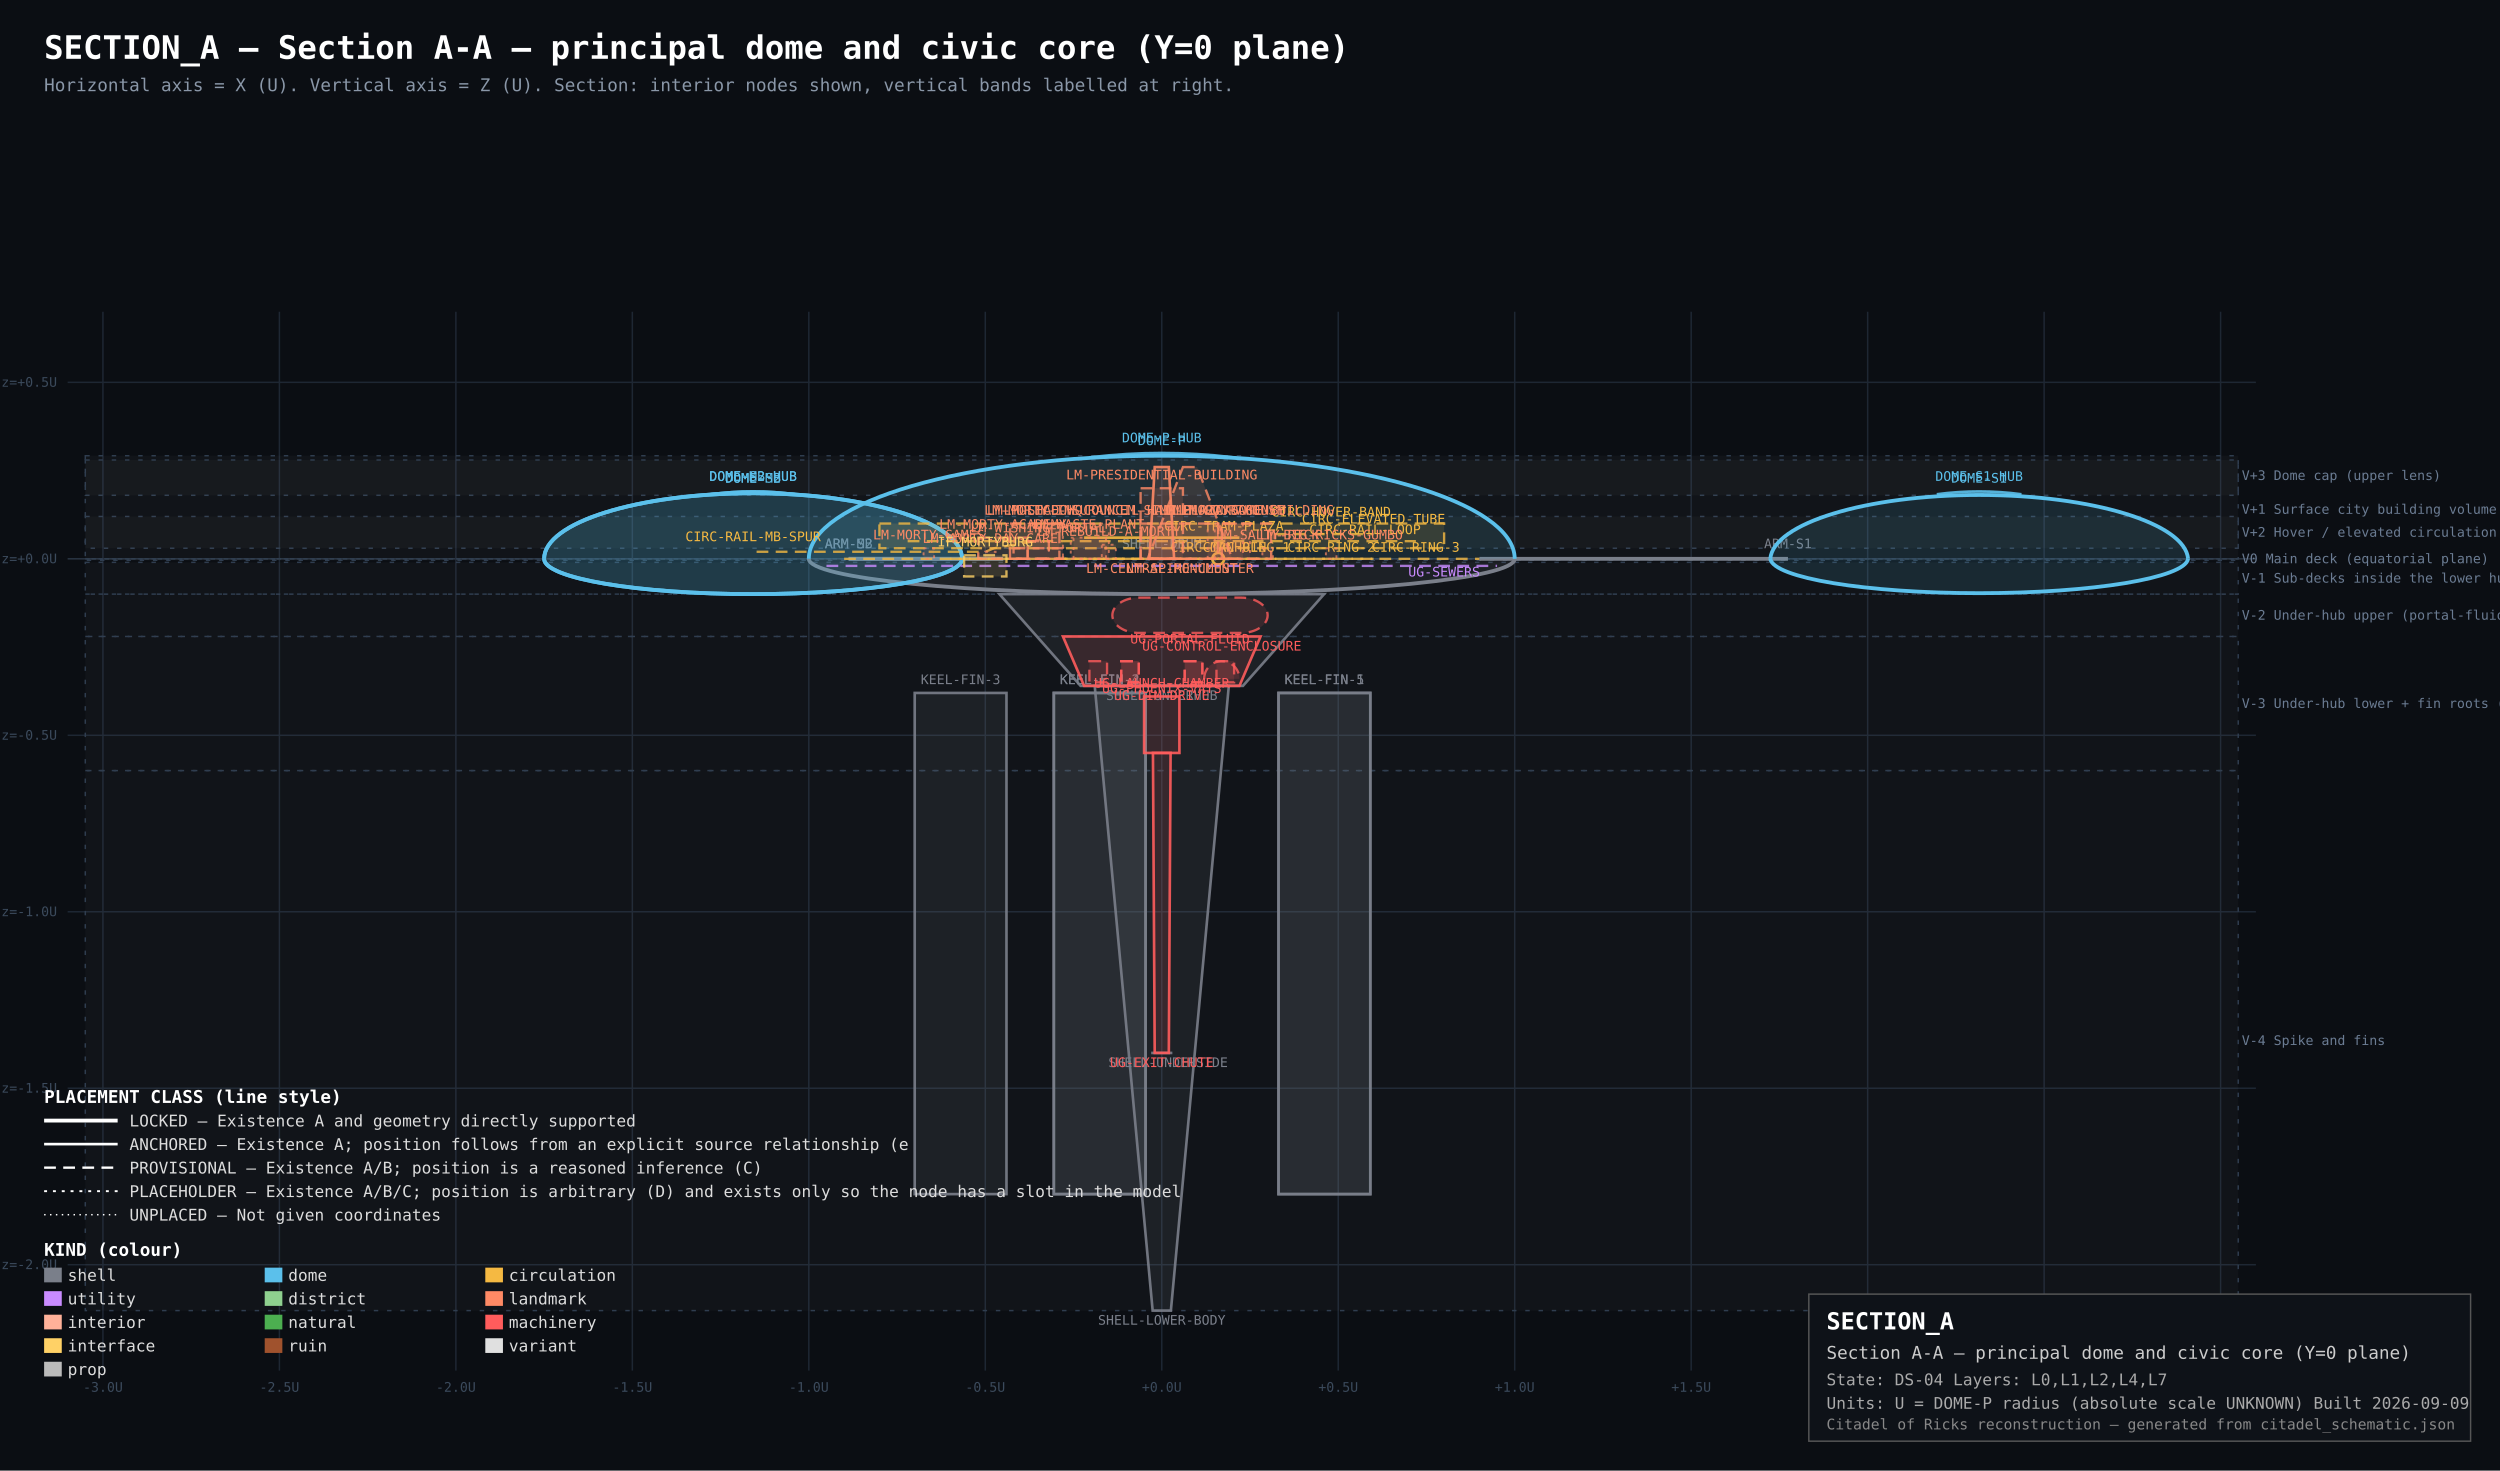
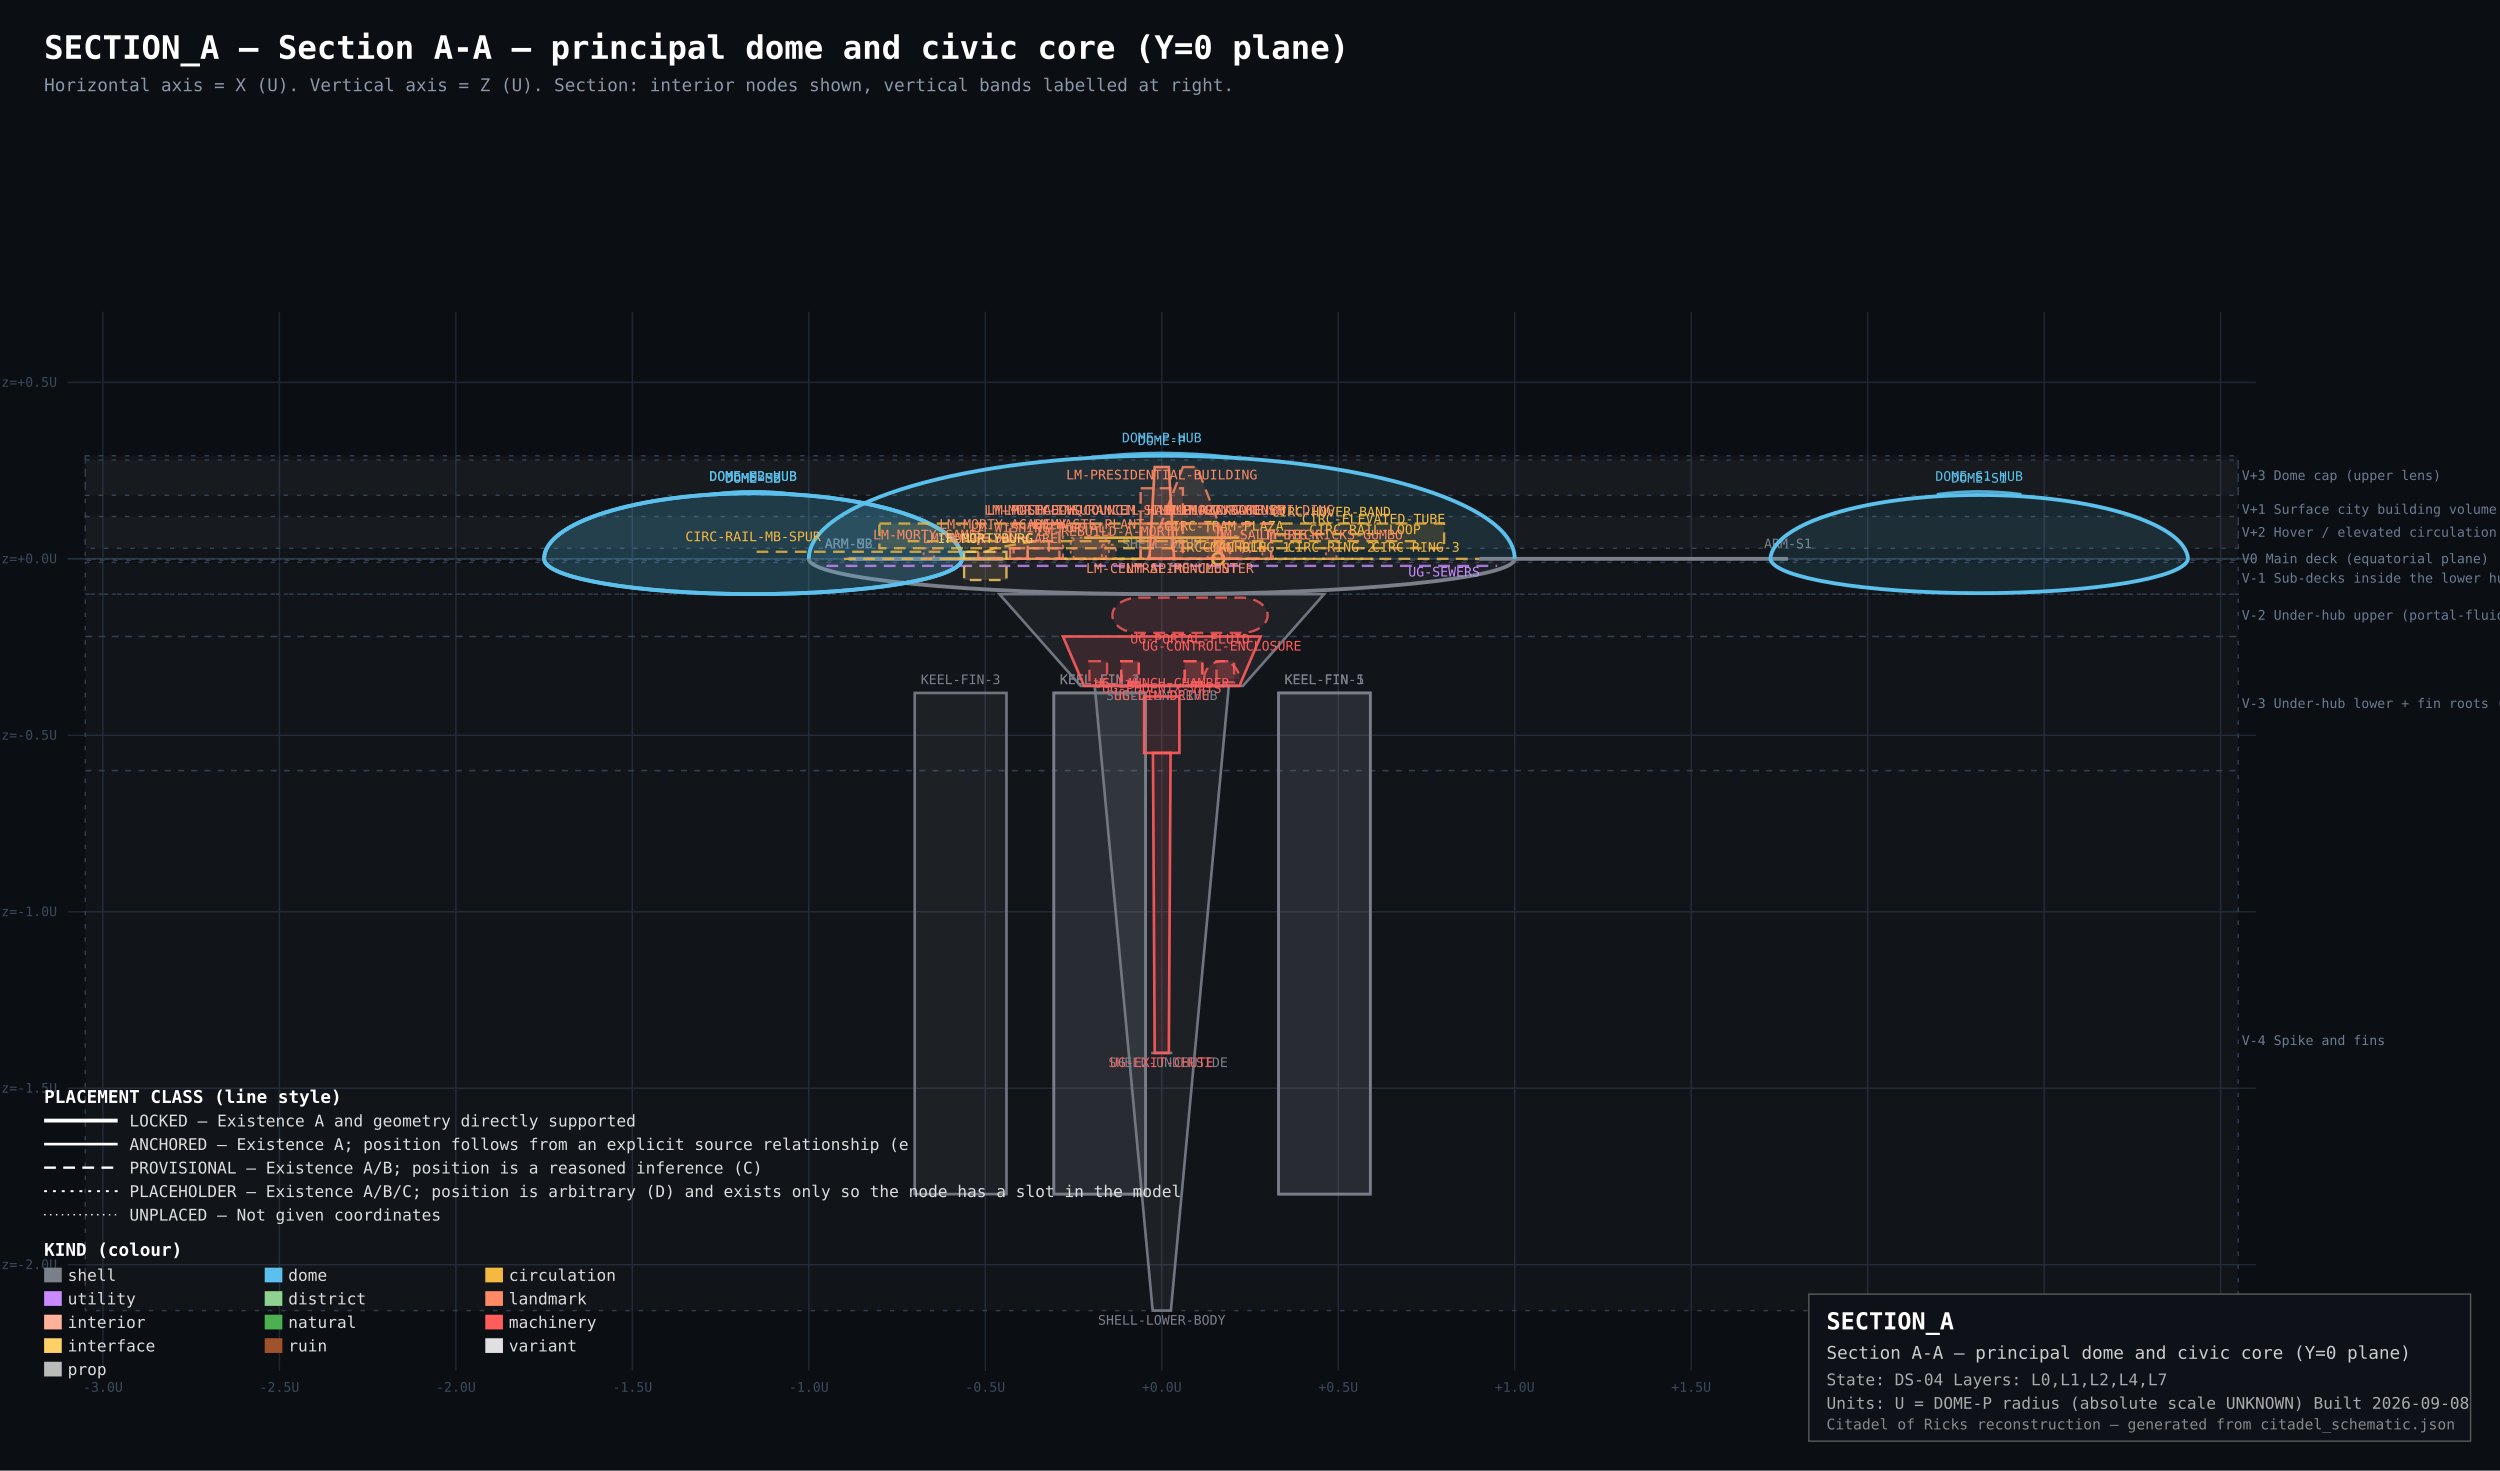
<svg xmlns="http://www.w3.org/2000/svg" width="1700" height="1000" viewBox="0 0 1700 1000" font-family="ui-monospace, Consolas, monospace">
  <rect width="1700" height="1000" fill="#0b0e13" />
  <line x1="46.0" y1="860.0" x2="1534.0" y2="860.0" stroke="#1e2733" stroke-width="1" />
  <text x="38.8" y="863.0" font-size="9" text-anchor="end" fill="#3b4a5c" font-family="ui-monospace, Consolas, monospace">z=-2.0U</text>
  <line x1="46.0" y1="740.0" x2="1534.0" y2="740.0" stroke="#1e2733" stroke-width="1" />
  <text x="38.8" y="743.0" font-size="9" text-anchor="end" fill="#3b4a5c" font-family="ui-monospace, Consolas, monospace">z=-1.5U</text>
  <line x1="46.0" y1="620.0" x2="1534.0" y2="620.0" stroke="#1e2733" stroke-width="1" />
  <text x="38.8" y="623.0" font-size="9" text-anchor="end" fill="#3b4a5c" font-family="ui-monospace, Consolas, monospace">z=-1.0U</text>
  <line x1="46.0" y1="500.0" x2="1534.0" y2="500.0" stroke="#1e2733" stroke-width="1" />
  <text x="38.8" y="503.0" font-size="9" text-anchor="end" fill="#3b4a5c" font-family="ui-monospace, Consolas, monospace">z=-0.5U</text>
  <line x1="46.0" y1="380.0" x2="1534.0" y2="380.0" stroke="#2a3644" stroke-width="1" />
  <text x="38.8" y="383.0" font-size="9" text-anchor="end" fill="#3b4a5c" font-family="ui-monospace, Consolas, monospace">z=+0.0U</text>
  <line x1="46.0" y1="260.0" x2="1534.0" y2="260.0" stroke="#1e2733" stroke-width="1" />
  <text x="38.8" y="263.0" font-size="9" text-anchor="end" fill="#3b4a5c" font-family="ui-monospace, Consolas, monospace">z=+0.5U</text>
  <line x1="70.0" y1="212.0" x2="70.0" y2="932.0" stroke="#1e2733" stroke-width="1" />
  <text x="70.0" y="946.4" font-size="9" text-anchor="middle" fill="#3b4a5c" font-family="ui-monospace, Consolas, monospace">-3.0U</text>
  <line x1="190.0" y1="212.0" x2="190.0" y2="932.0" stroke="#1e2733" stroke-width="1" />
  <text x="190.0" y="946.4" font-size="9" text-anchor="middle" fill="#3b4a5c" font-family="ui-monospace, Consolas, monospace">-2.5U</text>
  <line x1="310.0" y1="212.0" x2="310.0" y2="932.0" stroke="#1e2733" stroke-width="1" />
  <text x="310.0" y="946.4" font-size="9" text-anchor="middle" fill="#3b4a5c" font-family="ui-monospace, Consolas, monospace">-2.0U</text>
  <line x1="430.0" y1="212.0" x2="430.0" y2="932.0" stroke="#1e2733" stroke-width="1" />
  <text x="430.0" y="946.4" font-size="9" text-anchor="middle" fill="#3b4a5c" font-family="ui-monospace, Consolas, monospace">-1.5U</text>
  <line x1="550.0" y1="212.0" x2="550.0" y2="932.0" stroke="#1e2733" stroke-width="1" />
  <text x="550.0" y="946.4" font-size="9" text-anchor="middle" fill="#3b4a5c" font-family="ui-monospace, Consolas, monospace">-1.0U</text>
  <line x1="670.0" y1="212.0" x2="670.0" y2="932.0" stroke="#1e2733" stroke-width="1" />
  <text x="670.0" y="946.4" font-size="9" text-anchor="middle" fill="#3b4a5c" font-family="ui-monospace, Consolas, monospace">-0.5U</text>
  <line x1="790.0" y1="212.0" x2="790.0" y2="932.0" stroke="#1e2733" stroke-width="1" />
  <text x="790.0" y="946.4" font-size="9" text-anchor="middle" fill="#3b4a5c" font-family="ui-monospace, Consolas, monospace">+0.0U</text>
  <line x1="910.0" y1="212.0" x2="910.0" y2="932.0" stroke="#1e2733" stroke-width="1" />
  <text x="910.0" y="946.4" font-size="9" text-anchor="middle" fill="#3b4a5c" font-family="ui-monospace, Consolas, monospace">+0.5U</text>
  <line x1="1030.0" y1="212.0" x2="1030.0" y2="932.0" stroke="#1e2733" stroke-width="1" />
  <text x="1030.0" y="946.4" font-size="9" text-anchor="middle" fill="#3b4a5c" font-family="ui-monospace, Consolas, monospace">+1.0U</text>
  <line x1="1150.0" y1="212.0" x2="1150.0" y2="932.0" stroke="#1e2733" stroke-width="1" />
  <text x="1150.0" y="946.4" font-size="9" text-anchor="middle" fill="#3b4a5c" font-family="ui-monospace, Consolas, monospace">+1.5U</text>
  <line x1="1270.0" y1="212.0" x2="1270.0" y2="932.0" stroke="#1e2733" stroke-width="1" />
  <text x="1270.0" y="946.4" font-size="9" text-anchor="middle" fill="#3b4a5c" font-family="ui-monospace, Consolas, monospace">+2.0U</text>
  <line x1="1390.0" y1="212.0" x2="1390.0" y2="932.0" stroke="#1e2733" stroke-width="1" />
  <text x="1390.0" y="946.4" font-size="9" text-anchor="middle" fill="#3b4a5c" font-family="ui-monospace, Consolas, monospace">+2.5U</text>
  <line x1="1510.0" y1="212.0" x2="1510.0" y2="932.0" stroke="#1e2733" stroke-width="1" />
  <text x="1510.0" y="946.4" font-size="9" text-anchor="middle" fill="#3b4a5c" font-family="ui-monospace, Consolas, monospace">+3.0U</text>
  <rect x="58.0" y="309.9" width="1464.0" height="26.9" fill="#ffffff" fill-opacity="0.025" stroke="#2f3d4f" stroke-dasharray="3,6" />
  <text x="1524.4" y="326.4" font-size="9" text-anchor="start" fill="#6b7c93" font-family="ui-monospace, Consolas, monospace">V+3 Dome cap (upper lens)</text>
  <rect x="58.0" y="351.2" width="1464.0" height="21.6" fill="#ffffff" fill-opacity="0.025" stroke="#2f3d4f" stroke-dasharray="3,6" />
  <text x="1524.4" y="365.0" font-size="9" text-anchor="start" fill="#6b7c93" font-family="ui-monospace, Consolas, monospace">V+2 Hover / elevated circulation band</text>
  <rect x="58.0" y="312.8" width="1464.0" height="67.2" fill="#ffffff" fill-opacity="0.025" stroke="#2f3d4f" stroke-dasharray="3,6" />
  <text x="1524.4" y="349.4" font-size="9" text-anchor="start" fill="#6b7c93" font-family="ui-monospace, Consolas, monospace">V+1 Surface city building volume</text>
  <rect x="58.0" y="380.0" width="1464.0" height="1.0" fill="#ffffff" fill-opacity="0.025" stroke="#2f3d4f" stroke-dasharray="3,6" />
  <text x="1524.4" y="383.0" font-size="9" text-anchor="start" fill="#6b7c93" font-family="ui-monospace, Consolas, monospace">V0 Main deck (equatorial plane)</text>
  <rect x="58.0" y="382.4" width="1464.0" height="21.6" fill="#ffffff" fill-opacity="0.025" stroke="#2f3d4f" stroke-dasharray="3,6" />
  <text x="1524.4" y="396.2" font-size="9" text-anchor="start" fill="#6b7c93" font-family="ui-monospace, Consolas, monospace">V-1 Sub-decks inside the lower hull</text>
  <rect x="58.0" y="404.0" width="1464.0" height="28.8" fill="#ffffff" fill-opacity="0.025" stroke="#2f3d4f" stroke-dasharray="3,6" />
  <text x="1524.4" y="421.4" font-size="9" text-anchor="start" fill="#6b7c93" font-family="ui-monospace, Consolas, monospace">V-2 Under-hub upper (portal-fluid production)</text>
  <rect x="58.0" y="432.8" width="1464.0" height="91.2" fill="#ffffff" fill-opacity="0.025" stroke="#2f3d4f" stroke-dasharray="3,6" />
  <text x="1524.4" y="481.4" font-size="9" text-anchor="start" fill="#6b7c93" font-family="ui-monospace, Consolas, monospace">V-3 Under-hub lower + fin roots (Dimensional Drive, launch)</text>
  <rect x="58.0" y="524.0" width="1464.0" height="367.2" fill="#ffffff" fill-opacity="0.025" stroke="#2f3d4f" stroke-dasharray="3,6" />
  <text x="1524.4" y="710.6" font-size="9" text-anchor="start" fill="#6b7c93" font-family="ui-monospace, Consolas, monospace">V-4 Spike and fins</text>
  <text x="30" y="40" font-size="22" fill="#fff" font-weight="bold">SECTION_A — Section A-A — principal dome and civic core (Y=0 plane)</text>
  <text x="30" y="62" font-size="12" fill="#8a97a8">Horizontal axis = X (U). Vertical axis = Z (U). Section: interior nodes shown, vertical bands labelled at right.</text>
  <path d="M 550.0,380.0 A 240.0 24.0 0 0 0 1030.0,380.0" stroke="#7a7f8a" stroke-width="2.6" stroke-opacity="1.0" fill="#7a7f8a" fill-opacity="0.12" />
  <text x="790.0" y="372.8" font-size="9" text-anchor="middle" fill="#7a7f8a" font-family="ui-monospace, Consolas, monospace">SHELL-DRUM</text>
  <polygon points="679.6,404.0 900.4,404.0 845.2,466.4 734.8,466.4" stroke="#7a7f8a" stroke-width="1.8" stroke-opacity="0.9" fill="#7a7f8a" fill-opacity="0.12" />
  <text x="790.0" y="476.0" font-size="9" text-anchor="middle" fill="#7a7f8a" font-family="ui-monospace, Consolas, monospace">SHELL-UNDERHUB</text>
  <rect x="869.4" y="471.2" width="62.4" height="340.8" stroke="#7a7f8a" stroke-width="1.8" stroke-opacity="0.9" fill="#7a7f8a" fill-opacity="0.12" />
  <text x="900.6" y="465.2" font-size="9" text-anchor="middle" fill="#7a7f8a" font-family="ui-monospace, Consolas, monospace">KEEL-FIN-1</text>
  <rect x="716.6" y="471.2" width="62.4" height="340.8" stroke="#7a7f8a" stroke-width="1.8" stroke-opacity="0.9" fill="#7a7f8a" fill-opacity="0.12" />
  <text x="747.8" y="465.2" font-size="9" text-anchor="middle" fill="#7a7f8a" font-family="ui-monospace, Consolas, monospace">KEEL-FIN-2</text>
  <rect x="622.0" y="471.2" width="62.4" height="340.8" stroke="#7a7f8a" stroke-width="1.8" stroke-opacity="0.9" fill="#7a7f8a" fill-opacity="0.12" />
  <text x="653.2" y="465.2" font-size="9" text-anchor="middle" fill="#7a7f8a" font-family="ui-monospace, Consolas, monospace">KEEL-FIN-3</text>
  <rect x="716.6" y="471.2" width="62.4" height="340.8" stroke="#7a7f8a" stroke-width="1.8" stroke-opacity="0.9" fill="#7a7f8a" fill-opacity="0.12" />
  <text x="747.8" y="465.2" font-size="9" text-anchor="middle" fill="#7a7f8a" font-family="ui-monospace, Consolas, monospace">KEEL-FIN-4</text>
  <rect x="869.4" y="471.2" width="62.4" height="340.8" stroke="#7a7f8a" stroke-width="1.8" stroke-opacity="0.9" fill="#7a7f8a" fill-opacity="0.12" />
  <text x="900.6" y="465.2" font-size="9" text-anchor="middle" fill="#7a7f8a" font-family="ui-monospace, Consolas, monospace">KEEL-FIN-5</text>
  <polygon points="744.4,466.4 835.6,466.4 796.2,891.2 783.8,891.2" stroke="#7a7f8a" stroke-width="1.8" stroke-opacity="0.9" fill="#7a7f8a" fill-opacity="0.12" />
  <text x="790.0" y="900.8" font-size="9" text-anchor="middle" fill="#7a7f8a" font-family="ui-monospace, Consolas, monospace">SHELL-LOWER-BODY</text>
  <line x1="782.8" y1="716.0" x2="797.2" y2="716.0" stroke="#7a7f8a" stroke-width="1.8" stroke-opacity="0.9" fill="none" />
  <text x="794.3" y="725.6" font-size="9" text-anchor="middle" fill="#7a7f8a" font-family="ui-monospace, Consolas, monospace">SHELL-UNDERSIDE</text>
  <polyline points="1006.0,380.0 1114.0,380.0 1215.8,380.0" stroke="#7a7f8a" stroke-width="2.6" stroke-opacity="1.0" fill="none" />
  <text x="1215.8" y="372.8" font-size="9" text-anchor="middle" fill="#7a7f8a" font-family="ui-monospace, Consolas, monospace">ARM-S1</text>
  <polyline points="682.0,380.0 628.0,380.0 577.1,380.0" stroke="#7a7f8a" stroke-width="2.6" stroke-opacity="1.0" fill="none" />
  <text x="577.1" y="372.8" font-size="9" text-anchor="middle" fill="#7a7f8a" font-family="ui-monospace, Consolas, monospace">ARM-S2</text>
  <polyline points="682.0,380.0 628.0,380.0 577.1,380.0" stroke="#7a7f8a" stroke-width="2.6" stroke-opacity="1.0" fill="none" />
  <text x="577.1" y="372.8" font-size="9" text-anchor="middle" fill="#7a7f8a" font-family="ui-monospace, Consolas, monospace">ARM-MB</text>
  <path d="M 550.0,380.0 A 240.0 70.1 0 0 1 1030.0,380.0" stroke="#5bc0eb" stroke-width="2.6" stroke-opacity="1.0" fill="#5bc0eb" fill-opacity="0.12" />
  <text x="790.0" y="302.7" font-size="9" text-anchor="middle" fill="#5bc0eb" font-family="ui-monospace, Consolas, monospace">DOME-P</text>
  <path d="M 1203.8,380.0 A 142.1 44.6 0 0 1 1487.9,380.0" stroke="#5bc0eb" stroke-width="2.6" stroke-opacity="1.0" fill="#5bc0eb" fill-opacity="0.12" />
  <path d="M 1203.8,380.0 A 142.1 24.0 0 0 0 1487.9,380.0" stroke="#5bc0eb" stroke-width="2.6" stroke-opacity="1.0" fill="#5bc0eb" fill-opacity="0.12" />
  <text x="1345.8" y="328.2" font-size="9" text-anchor="middle" fill="#5bc0eb" font-family="ui-monospace, Consolas, monospace">DOME-S1</text>
  <path d="M 370.0,380.0 A 142.1 44.6 0 0 1 654.2,380.0" stroke="#5bc0eb" stroke-width="2.6" stroke-opacity="1.0" fill="#5bc0eb" fill-opacity="0.12" />
  <path d="M 370.0,380.0 A 142.1 24.0 0 0 0 654.2,380.0" stroke="#5bc0eb" stroke-width="2.6" stroke-opacity="1.0" fill="#5bc0eb" fill-opacity="0.12" />
  <text x="512.1" y="328.2" font-size="9" text-anchor="middle" fill="#5bc0eb" font-family="ui-monospace, Consolas, monospace">DOME-S2</text>
  <path d="M 370.0,380.0 A 142.1 44.6 0 0 1 654.2,380.0" stroke="#5bc0eb" stroke-width="2.6" stroke-opacity="1.0" fill="#5bc0eb" fill-opacity="0.12" />
  <path d="M 370.0,380.0 A 142.1 24.0 0 0 0 654.2,380.0" stroke="#5bc0eb" stroke-width="2.6" stroke-opacity="1.0" fill="#5bc0eb" fill-opacity="0.12" />
  <text x="512.1" y="328.2" font-size="9" text-anchor="middle" fill="#5bc0eb" font-family="ui-monospace, Consolas, monospace">DOME-MB</text>
  <path d="M 742.0,310.9 A 401.4 401.4 0 0 1 838.0,310.9" stroke="#5bc0eb" stroke-width="1.8" stroke-opacity="0.9" fill="#5bc0eb" fill-opacity="0.12" />
  <text x="790.0" y="300.8" font-size="9" text-anchor="middle" fill="#5bc0eb" font-family="ui-monospace, Consolas, monospace">DOME-P-HUB</text>
  <path d="M 1317.0,336.1 A 217.0 217.0 0 0 1 1374.6,336.1" stroke="#5bc0eb" stroke-width="1.8" stroke-opacity="0.9" fill="#5bc0eb" fill-opacity="0.12" />
  <text x="1345.8" y="327.0" font-size="9" text-anchor="middle" fill="#5bc0eb" font-family="ui-monospace, Consolas, monospace">DOME-S1-HUB</text>
  <path d="M 483.3,336.1 A 217.0 217.0 0 0 1 540.9,336.1" stroke="#5bc0eb" stroke-width="1.8" stroke-opacity="0.9" fill="#5bc0eb" fill-opacity="0.12" />
  <text x="512.1" y="327.0" font-size="9" text-anchor="middle" fill="#5bc0eb" font-family="ui-monospace, Consolas, monospace">DOME-S2-HUB</text>
  <path d="M 483.3,336.1 A 217.0 217.0 0 0 1 540.9,336.1" stroke="#5bc0eb" stroke-width="1.8" stroke-opacity="0.9" fill="#5bc0eb" fill-opacity="0.12" />
  <text x="512.1" y="327.0" font-size="9" text-anchor="middle" fill="#5bc0eb" font-family="ui-monospace, Consolas, monospace">DOME-MB-HUB</text>
  <line x1="718.0" y1="380.0" x2="862.0" y2="380.0" stroke="#f5b942" stroke-width="1.6" stroke-opacity="0.8" stroke-dasharray="8,5" fill="none" />
  <text x="847.6" y="375.2" font-size="9" text-anchor="middle" fill="#f5b942" font-family="ui-monospace, Consolas, monospace">CIRC-RING-1</text>
  <line x1="646.0" y1="380.0" x2="934.0" y2="380.0" stroke="#f5b942" stroke-width="1.6" stroke-opacity="0.8" stroke-dasharray="8,5" fill="none" />
  <text x="905.2" y="375.2" font-size="9" text-anchor="middle" fill="#f5b942" font-family="ui-monospace, Consolas, monospace">CIRC-RING-2</text>
  <line x1="574.0" y1="380.0" x2="1006.0" y2="380.0" stroke="#f5b942" stroke-width="1.6" stroke-opacity="0.8" stroke-dasharray="8,5" fill="none" />
  <text x="962.8" y="375.2" font-size="9" text-anchor="middle" fill="#f5b942" font-family="ui-monospace, Consolas, monospace">CIRC-RING-3</text>
  <line x1="617.2" y1="368.0" x2="962.8" y2="368.0" stroke="#f5b942" stroke-width="1.6" stroke-opacity="0.8" stroke-dasharray="8,5" fill="none" />
  <text x="928.2" y="363.2" font-size="9" text-anchor="middle" fill="#f5b942" font-family="ui-monospace, Consolas, monospace">CIRC-RAIL-LOOP</text>
  <polyline points="703.6,368.0 676.0,372.8 670.0,375.2 622.0,375.2 583.1,375.2 512.1,375.2" stroke="#f5b942" stroke-width="1.6" stroke-opacity="0.8" stroke-dasharray="8,5" fill="none" />
  <text x="512.1" y="368.0" font-size="9" text-anchor="middle" fill="#f5b942" font-family="ui-monospace, Consolas, monospace">CIRC-RAIL-MB-SPUR</text>
  <line x1="737.2" y1="365.6" x2="842.8" y2="365.6" stroke="#f5b942" stroke-width="1.8" stroke-opacity="0.9" fill="none" />
  <text x="832.2" y="360.8" font-size="9" text-anchor="middle" fill="#f5b942" font-family="ui-monospace, Consolas, monospace">CIRC-TRAM-PLAZA</text>
  <rect x="598.0" y="356.0" width="384.0" height="16.8" stroke="#f5b942" stroke-width="1.6" stroke-opacity="0.8" stroke-dasharray="8,5" fill="#f5b942" fill-opacity="0.12" />
  <text x="905.2" y="351.2" font-size="9" text-anchor="middle" fill="#f5b942" font-family="ui-monospace, Consolas, monospace">CIRC-HOVER-BAND</text>
  <circle cx="828.4" cy="380.0" r="4" stroke="#f5b942" stroke-width="1.8" stroke-opacity="0.9" fill="#f5b942" fill-opacity="0.12" />
  <text x="828.4" y="375.2" font-size="9" text-anchor="middle" fill="#f5b942" font-family="ui-monospace, Consolas, monospace">CIRC-MANHOLE</text>
  <polyline points="866.8,363.2 898.0,363.2 934.0,363.2" stroke="#f5b942" stroke-width="1.6" stroke-opacity="0.8" stroke-dasharray="8,5" fill="none" />
  <text x="934.0" y="356.0" font-size="9" text-anchor="middle" fill="#f5b942" font-family="ui-monospace, Consolas, monospace">CIRC-ELEVATED-TUBE</text>
  <line x1="562.0" y1="384.8" x2="1018.0" y2="384.8" stroke="#c98bff" stroke-width="1.6" stroke-opacity="0.8" stroke-dasharray="8,5" fill="none" />
  <text x="982.0" y="392.0" font-size="9" text-anchor="middle" fill="#c98bff" font-family="ui-monospace, Consolas, monospace">UG-SEWERS</text>
  <polygon points="785.2,317.6 794.8,317.6 798.4,380.0 781.6,380.0" stroke="#ff8a65" stroke-width="1.8" stroke-opacity="0.9" fill="#ff8a65" fill-opacity="0.12" />
  <text x="790.0" y="389.6" font-size="9" text-anchor="middle" fill="#ff8a65" font-family="ui-monospace, Consolas, monospace">LM-CENTRAL-MONUMENT</text>
  <polygon points="804.4,317.6 814.0,317.6 838.0,380.0 780.4,380.0" stroke="#ff8a65" stroke-width="1.6" stroke-opacity="0.8" stroke-dasharray="8,5" fill="#ff8a65" fill-opacity="0.12" />
  <text x="809.2" y="389.6" font-size="9" text-anchor="middle" fill="#ff8a65" font-family="ui-monospace, Consolas, monospace">LM-SPIRE-CLUSTER</text>
  <rect x="775.6" y="332.0" width="28.8" height="48.0" stroke="#ff8a65" stroke-width="1.6" stroke-opacity="0.8" stroke-dasharray="8,5" fill="#ff8a65" fill-opacity="0.12" />
  <text x="790.0" y="326.0" font-size="9" text-anchor="middle" fill="#ff8a65" font-family="ui-monospace, Consolas, monospace">LM-PRESIDENTIAL-BUILDING</text>
  <rect x="830.8" y="356.0" width="33.6" height="24.0" stroke="#ff8a65" stroke-width="1.6" stroke-opacity="0.8" stroke-dasharray="8,5" fill="#ff8a65" fill-opacity="0.12" />
  <text x="847.6" y="350.0" font-size="9" text-anchor="middle" fill="#ff8a65" font-family="ui-monospace, Consolas, monospace">LM-PLAZA-DOME-BUILDING</text>
  <rect x="730.0" y="356.0" width="24.0" height="24.0" stroke="#ff8a65" stroke-width="1.3" stroke-opacity="0.7" stroke-dasharray="2,4" fill="#ff8a65" fill-opacity="0.12" />
  <text x="742.0" y="350.0" font-size="9" text-anchor="middle" fill="#ff8a65" font-family="ui-monospace, Consolas, monospace">LM-SHADOW-COUNCIL-HALL</text>
  <rect x="826.0" y="356.0" width="24.0" height="24.0" stroke="#ff8a65" stroke-width="1.3" stroke-opacity="0.7" stroke-dasharray="2,4" fill="#ff8a65" fill-opacity="0.12" />
  <text x="838.0" y="350.0" font-size="9" text-anchor="middle" fill="#ff8a65" font-family="ui-monospace, Consolas, monospace">LM-COURTHOUSE</text>
  <rect x="821.2" y="356.0" width="24.0" height="24.0" stroke="#ff8a65" stroke-width="1.3" stroke-opacity="0.7" stroke-dasharray="2,4" fill="#ff8a65" fill-opacity="0.12" />
  <text x="833.2" y="350.0" font-size="9" text-anchor="middle" fill="#ff8a65" font-family="ui-monospace, Consolas, monospace">LM-MORTY-AGENCY</text>
  <rect x="686.8" y="356.0" width="33.6" height="24.0" stroke="#ff8a65" stroke-width="1.6" stroke-opacity="0.8" stroke-dasharray="8,5" fill="#ff8a65" fill-opacity="0.12" />
  <text x="703.6" y="350.0" font-size="9" text-anchor="middle" fill="#ff8a65" font-family="ui-monospace, Consolas, monospace">LM-POLICE-HQ</text>
  <rect x="665.2" y="365.6" width="33.6" height="14.4" stroke="#ff8a65" stroke-width="1.6" stroke-opacity="0.8" stroke-dasharray="8,5" fill="#ff8a65" fill-opacity="0.12" />
  <text x="682.0" y="359.6" font-size="9" text-anchor="middle" fill="#ff8a65" font-family="ui-monospace, Consolas, monospace">LM-MORTY-ACADEMY</text>
  <rect x="775.6" y="356.0" width="52.8" height="24.0" stroke="#ff8a65" stroke-width="1.6" stroke-opacity="0.8" stroke-dasharray="8,5" fill="#ff8a65" fill-opacity="0.12" />
  <text x="802.0" y="350.0" font-size="9" text-anchor="middle" fill="#ff8a65" font-family="ui-monospace, Consolas, monospace">LM-SIMPLE-RICKS</text>
  <rect x="689.2" y="372.8" width="33.6" height="7.2" stroke="#ff8a65" stroke-width="1.6" stroke-opacity="0.8" stroke-dasharray="8,5" fill="none" />
  <rect x="698.8" y="368.0" width="14.4" height="12.0" stroke="#ff8a65" stroke-width="1.6" stroke-opacity="0.8" stroke-dasharray="8,5" fill="#ff8a65" fill-opacity="0.12" />
  <text x="706.0" y="362.0" font-size="9" text-anchor="middle" fill="#ff8a65" font-family="ui-monospace, Consolas, monospace">LM-WISHING-PORTAL</text>
  <rect x="728.1" y="365.6" width="24.0" height="14.4" stroke="#ff8a65" stroke-width="1.3" stroke-opacity="0.7" stroke-dasharray="2,4" fill="#ff8a65" fill-opacity="0.12" />
  <text x="740.1" y="359.6" font-size="9" text-anchor="middle" fill="#ff8a65" font-family="ui-monospace, Consolas, monospace">LM-WASTE-PLANT</text>
  <rect x="669.8" y="375.2" width="7.2" height="4.8" stroke="#ff8a65" stroke-width="1.3" stroke-opacity="0.7" stroke-dasharray="2,4" fill="#ff8a65" fill-opacity="0.12" />
  <text x="673.4" y="369.2" font-size="9" text-anchor="middle" fill="#ff8a65" font-family="ui-monospace, Consolas, monospace">LM-MORTY-DAY-CARE</text>
  <rect x="628.0" y="372.8" width="7.2" height="7.2" stroke="#ff8a65" stroke-width="1.3" stroke-opacity="0.7" stroke-dasharray="2,4" fill="#ff8a65" fill-opacity="0.12" />
  <text x="631.6" y="366.8" font-size="9" text-anchor="middle" fill="#ff8a65" font-family="ui-monospace, Consolas, monospace">LM-MORTY-GAMES</text>
  <rect x="713.2" y="356.0" width="9.6" height="24.0" stroke="#ff8a65" stroke-width="1.3" stroke-opacity="0.7" stroke-dasharray="2,4" fill="#ff8a65" fill-opacity="0.12" />
  <text x="718.0" y="350.0" font-size="9" text-anchor="middle" fill="#ff8a65" font-family="ui-monospace, Consolas, monospace">LM-MORTY-INSURANCE</text>
  <rect x="858.4" y="372.8" width="7.2" height="7.2" stroke="#ff8a65" stroke-width="1.3" stroke-opacity="0.7" stroke-dasharray="2,4" fill="#ff8a65" fill-opacity="0.12" />
  <text x="862.0" y="366.8" font-size="9" text-anchor="middle" fill="#ff8a65" font-family="ui-monospace, Consolas, monospace">LM-SALTY-RICK</text>
  <rect x="901.6" y="372.8" width="7.2" height="7.2" stroke="#ff8a65" stroke-width="1.3" stroke-opacity="0.7" stroke-dasharray="2,4" fill="#ff8a65" fill-opacity="0.12" />
  <text x="905.2" y="366.8" font-size="9" text-anchor="middle" fill="#ff8a65" font-family="ui-monospace, Consolas, monospace">LM-BIG-RICKS-GUMBO</text>
  <rect x="749.2" y="370.4" width="9.6" height="9.6" stroke="#ff8a65" stroke-width="1.3" stroke-opacity="0.7" stroke-dasharray="2,4" fill="#ff8a65" fill-opacity="0.12" />
  <text x="754.0" y="364.4" font-size="9" text-anchor="middle" fill="#ff8a65" font-family="ui-monospace, Consolas, monospace">LM-REBUILD-A-MORTY</text>
  <rect x="756.4" y="406.4" width="105.6" height="24.0" rx="18" stroke="#ff5c5c" stroke-width="1.6" stroke-opacity="0.8" stroke-dasharray="8,5" fill="#ff5c5c" fill-opacity="0.12" />
  <text x="809.2" y="437.6" font-size="9" text-anchor="middle" fill="#ff5c5c" font-family="ui-monospace, Consolas, monospace">UG-PORTAL-FLUID</text>
  <polygon points="722.8,432.8 857.2,432.8 842.8,466.4 737.2,466.4" stroke="#ff5c5c" stroke-width="1.8" stroke-opacity="0.9" fill="#ff5c5c" fill-opacity="0.12" />
  <text x="790.0" y="476.0" font-size="9" text-anchor="middle" fill="#ff5c5c" font-family="ui-monospace, Consolas, monospace">UG-DIM-DRIVE</text>
  <path d="M 818.8,461.6 A 12.0 12.0 0 0 1 842.8,461.6" stroke="#ff5c5c" stroke-width="1.6" stroke-opacity="0.8" stroke-dasharray="8,5" fill="#ff5c5c" fill-opacity="0.12" />
  <text x="830.8" y="442.4" font-size="9" text-anchor="middle" fill="#ff5c5c" font-family="ui-monospace, Consolas, monospace">UG-CONTROL-ENCLOSURE</text>
  <rect x="827.2" y="449.6" width="12.0" height="14.4" stroke="#ff5c5c" stroke-width="1.6" stroke-opacity="0.8" stroke-dasharray="8,5" fill="#ff5c5c" fill-opacity="0.12" />
  <rect x="805.6" y="449.6" width="12.0" height="14.4" stroke="#ff5c5c" stroke-width="1.6" stroke-opacity="0.8" stroke-dasharray="8,5" fill="#ff5c5c" fill-opacity="0.12" />
  <rect x="762.4" y="449.6" width="12.0" height="14.4" stroke="#ff5c5c" stroke-width="1.6" stroke-opacity="0.8" stroke-dasharray="8,5" fill="#ff5c5c" fill-opacity="0.12" />
  <rect x="740.8" y="449.6" width="12.0" height="14.4" stroke="#ff5c5c" stroke-width="1.6" stroke-opacity="0.8" stroke-dasharray="8,5" fill="#ff5c5c" fill-opacity="0.12" />
  <rect x="762.4" y="449.6" width="12.0" height="14.4" stroke="#ff5c5c" stroke-width="1.6" stroke-opacity="0.8" stroke-dasharray="8,5" fill="#ff5c5c" fill-opacity="0.12" />
  <rect x="805.6" y="449.6" width="12.0" height="14.4" stroke="#ff5c5c" stroke-width="1.6" stroke-opacity="0.8" stroke-dasharray="8,5" fill="#ff5c5c" fill-opacity="0.12" />
  <text x="790.0" y="471.2" font-size="9" text-anchor="middle" fill="#ff5c5c" font-family="ui-monospace, Consolas, monospace">UG-PHOENIX-VATS</text>
  <rect x="778.0" y="473.6" width="24.0" height="38.4" stroke="#ff5c5c" stroke-width="1.8" stroke-opacity="0.9" fill="#ff5c5c" fill-opacity="0.12" />
  <text x="790.0" y="467.6" font-size="9" text-anchor="middle" fill="#ff5c5c" font-family="ui-monospace, Consolas, monospace">UG-LAUNCH-CHAMBER</text>
  <polygon points="784.0,512.0 796.0,512.0 794.8,716.0 785.2,716.0" stroke="#ff5c5c" stroke-width="1.8" stroke-opacity="0.9" fill="#ff5c5c" fill-opacity="0.12" />
  <text x="790.0" y="725.6" font-size="9" text-anchor="middle" fill="#ff5c5c" font-family="ui-monospace, Consolas, monospace">UG-EXIT-CHUTE</text>
-   <rect x="655.6" y="377.6" width="28.8" height="14.4" stroke="#ffd166" stroke-width="1.6" stroke-opacity="0.8" stroke-dasharray="8,5" fill="#ffd166" fill-opacity="0.12" />
-   <text x="670.0" y="371.6" font-size="9" text-anchor="middle" fill="#ffd166" font-family="ui-monospace, Consolas, monospace">IF-MORTYBURG</text>
+   <rect x="655.6" y="375.2" width="28.8" height="19.2" stroke="#ffd166" stroke-width="1.6" stroke-opacity="0.8" stroke-dasharray="8,5" fill="#ffd166" fill-opacity="0.12" />
+   <text x="670.0" y="369.2" font-size="9" text-anchor="middle" fill="#ffd166" font-family="ui-monospace, Consolas, monospace">IF-MORTYBURG</text>
  <text x="30" y="750" font-size="12" fill="#fff" font-family="ui-monospace, Consolas, monospace" font-weight="bold">PLACEMENT CLASS (line style)</text>
  <line x1="30" y1="762" x2="80" y2="762" stroke="#fff" stroke-width="2.6" />
  <text x="88" y="766" font-size="11" fill="#ddd" font-family="ui-monospace, Consolas, monospace">LOCKED — Existence A and geometry directly supported</text>
  <line x1="30" y1="778" x2="80" y2="778" stroke="#fff" stroke-width="1.8" />
  <text x="88" y="782" font-size="11" fill="#ddd" font-family="ui-monospace, Consolas, monospace">ANCHORED — Existence A; position follows from an explicit source relationship (e</text>
  <line x1="30" y1="794" x2="80" y2="794" stroke="#fff" stroke-width="1.6" stroke-dasharray="8,5" />
  <text x="88" y="798" font-size="11" fill="#ddd" font-family="ui-monospace, Consolas, monospace">PROVISIONAL — Existence A/B; position is a reasoned inference (C)</text>
  <line x1="30" y1="810" x2="80" y2="810" stroke="#fff" stroke-width="1.3" stroke-dasharray="2,4" />
  <text x="88" y="814" font-size="11" fill="#ddd" font-family="ui-monospace, Consolas, monospace">PLACEHOLDER — Existence A/B/C; position is arbitrary (D) and exists only so the node has a slot in the model</text>
  <line x1="30" y1="826" x2="80" y2="826" stroke="#fff" stroke-width="1.0" stroke-dasharray="1,3" />
  <text x="88" y="830" font-size="11" fill="#ddd" font-family="ui-monospace, Consolas, monospace">UNPLACED — Not given coordinates</text>
  <text x="30" y="854" font-size="12" fill="#fff" font-family="ui-monospace, Consolas, monospace" font-weight="bold">KIND (colour)</text>
  <rect x="30" y="862" width="12" height="10" fill="#7a7f8a" />
  <text x="46" y="871" font-size="11" fill="#ddd" font-family="ui-monospace, Consolas, monospace">shell</text>
  <rect x="180" y="862" width="12" height="10" fill="#5bc0eb" />
  <text x="196" y="871" font-size="11" fill="#ddd" font-family="ui-monospace, Consolas, monospace">dome</text>
  <rect x="330" y="862" width="12" height="10" fill="#f5b942" />
  <text x="346" y="871" font-size="11" fill="#ddd" font-family="ui-monospace, Consolas, monospace">circulation</text>
  <rect x="30" y="878" width="12" height="10" fill="#c98bff" />
  <text x="46" y="887" font-size="11" fill="#ddd" font-family="ui-monospace, Consolas, monospace">utility</text>
  <rect x="180" y="878" width="12" height="10" fill="#8fd18f" />
  <text x="196" y="887" font-size="11" fill="#ddd" font-family="ui-monospace, Consolas, monospace">district</text>
  <rect x="330" y="878" width="12" height="10" fill="#ff8a65" />
  <text x="346" y="887" font-size="11" fill="#ddd" font-family="ui-monospace, Consolas, monospace">landmark</text>
  <rect x="30" y="894" width="12" height="10" fill="#ffb199" />
  <text x="46" y="903" font-size="11" fill="#ddd" font-family="ui-monospace, Consolas, monospace">interior</text>
  <rect x="180" y="894" width="12" height="10" fill="#4caf50" />
  <text x="196" y="903" font-size="11" fill="#ddd" font-family="ui-monospace, Consolas, monospace">natural</text>
  <rect x="330" y="894" width="12" height="10" fill="#ff5c5c" />
  <text x="346" y="903" font-size="11" fill="#ddd" font-family="ui-monospace, Consolas, monospace">machinery</text>
  <rect x="30" y="910" width="12" height="10" fill="#ffd166" />
  <text x="46" y="919" font-size="11" fill="#ddd" font-family="ui-monospace, Consolas, monospace">interface</text>
  <rect x="180" y="910" width="12" height="10" fill="#a0522d" />
  <text x="196" y="919" font-size="11" fill="#ddd" font-family="ui-monospace, Consolas, monospace">ruin</text>
  <rect x="330" y="910" width="12" height="10" fill="#e0e0e0" />
  <text x="346" y="919" font-size="11" fill="#ddd" font-family="ui-monospace, Consolas, monospace">variant</text>
  <rect x="30" y="926" width="12" height="10" fill="#bbbbbb" />
  <text x="46" y="935" font-size="11" fill="#ddd" font-family="ui-monospace, Consolas, monospace">prop</text>
  <rect x="1230" y="880" width="450" height="100" fill="#0e1218" stroke="#555" />
  <text x="1242" y="904" font-size="16" fill="#fff" font-family="ui-monospace, Consolas, monospace" font-weight="bold">SECTION_A</text>
  <text x="1242" y="924" font-size="12" fill="#ccc" font-family="ui-monospace, Consolas, monospace">Section A-A — principal dome and civic core (Y=0 plane)</text>
  <text x="1242" y="942" font-size="11" fill="#aaa" font-family="ui-monospace, Consolas, monospace">State: DS-04   Layers: L0,L1,L2,L4,L7</text>
-   <text x="1242" y="958" font-size="11" fill="#aaa" font-family="ui-monospace, Consolas, monospace">Units: U = DOME-P radius (absolute scale UNKNOWN)   Built 2026-09-09</text>
+   <text x="1242" y="958" font-size="11" fill="#aaa" font-family="ui-monospace, Consolas, monospace">Units: U = DOME-P radius (absolute scale UNKNOWN)   Built 2026-09-08</text>
  <text x="1242" y="972" font-size="10" fill="#888" font-family="ui-monospace, Consolas, monospace">Citadel of Ricks reconstruction — generated from citadel_schematic.json</text>
</svg>
